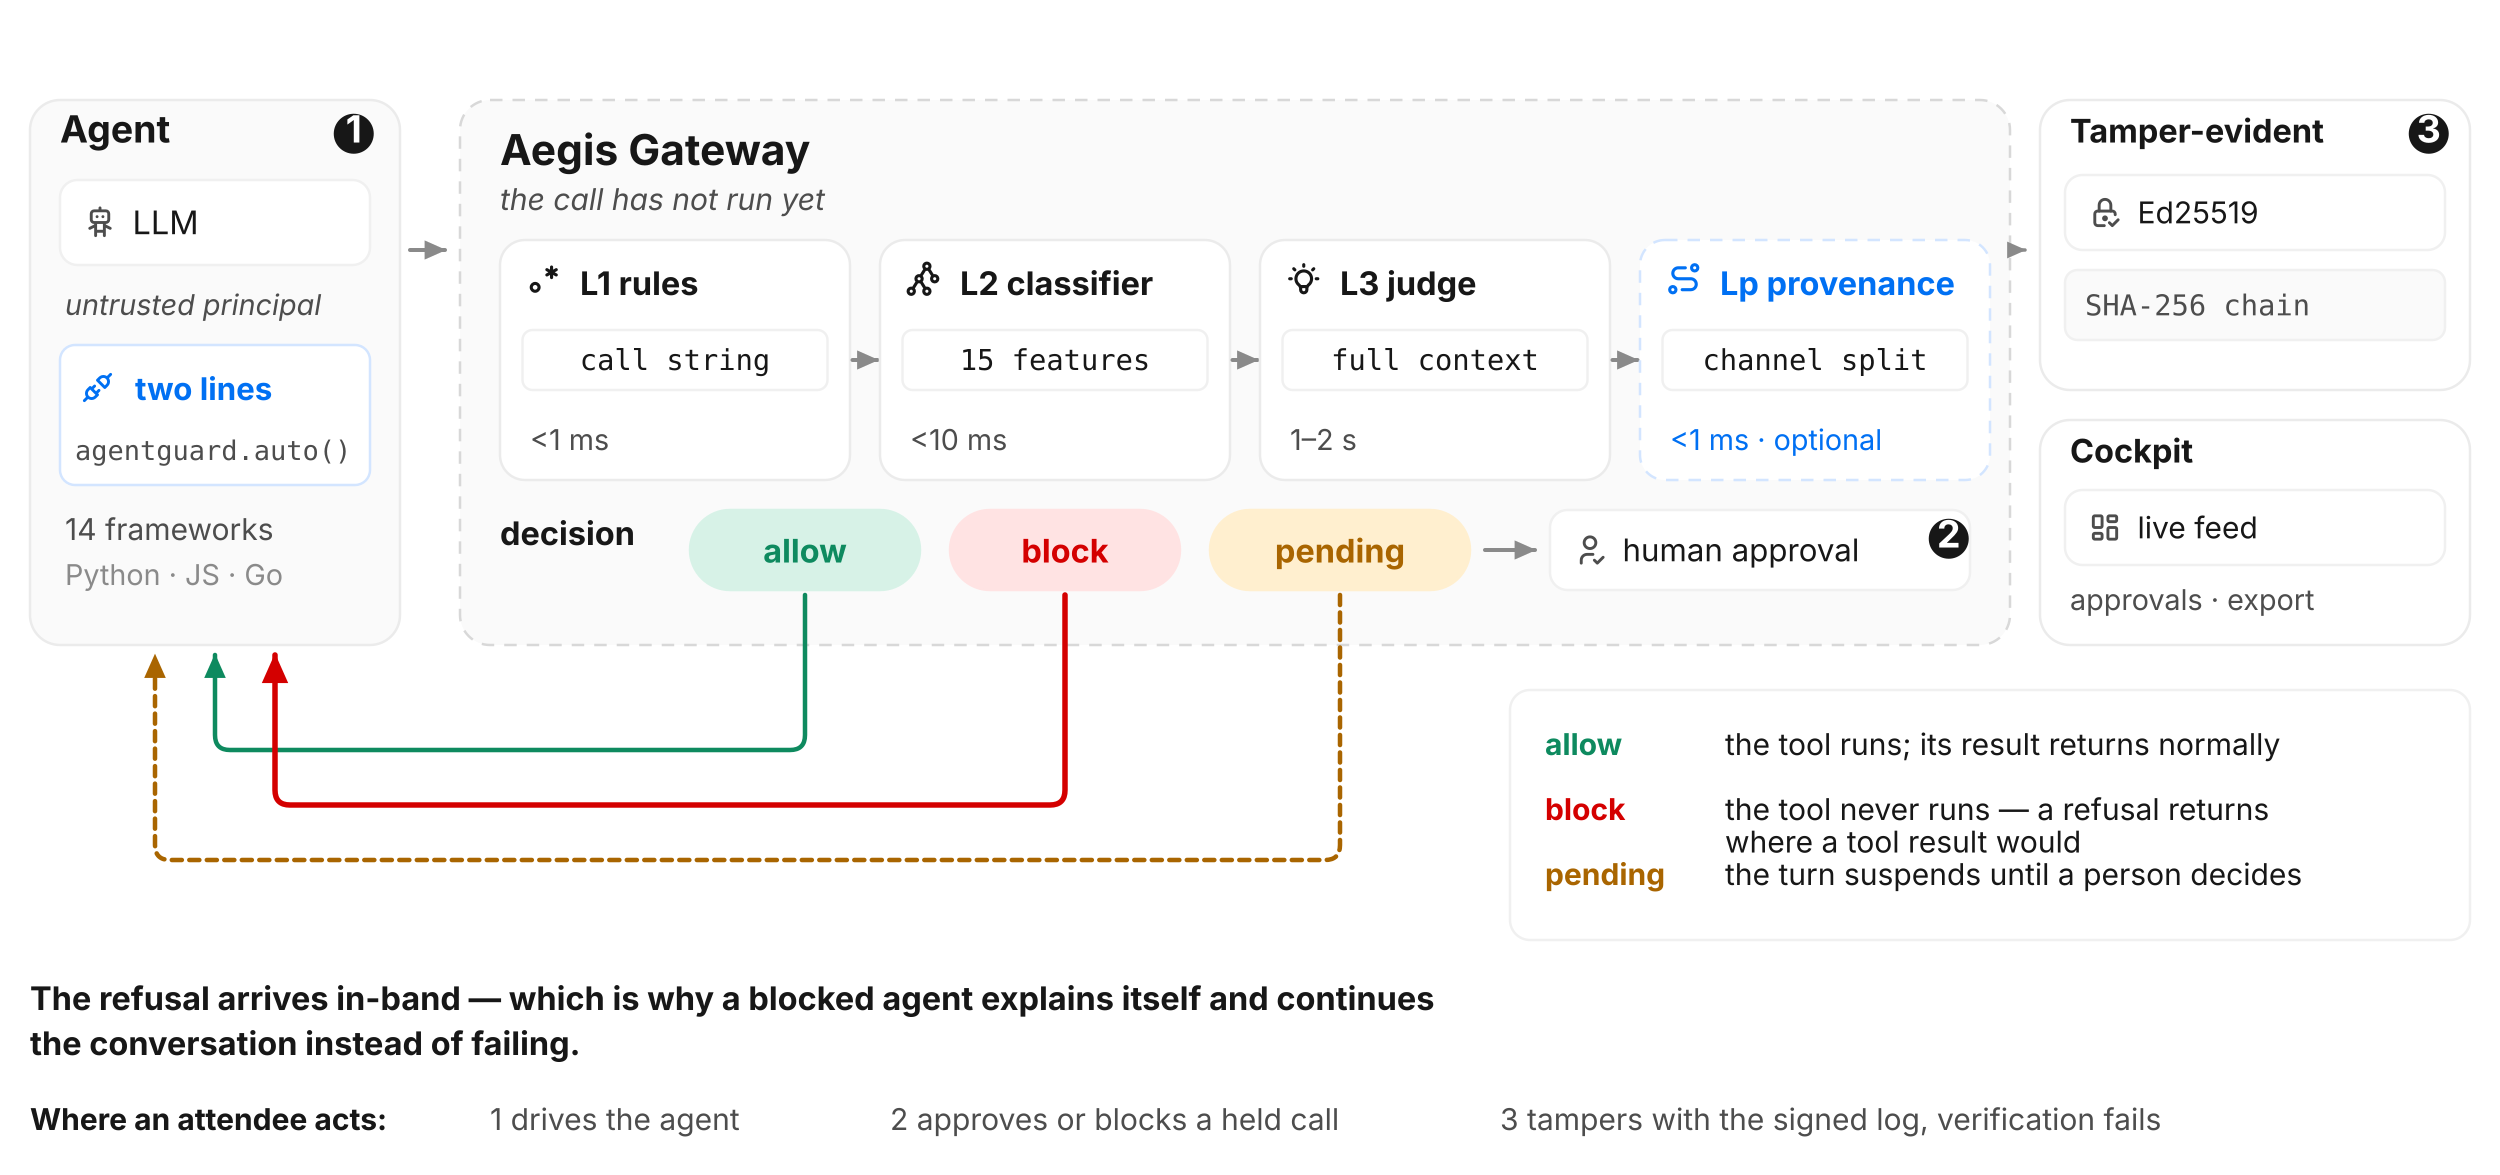
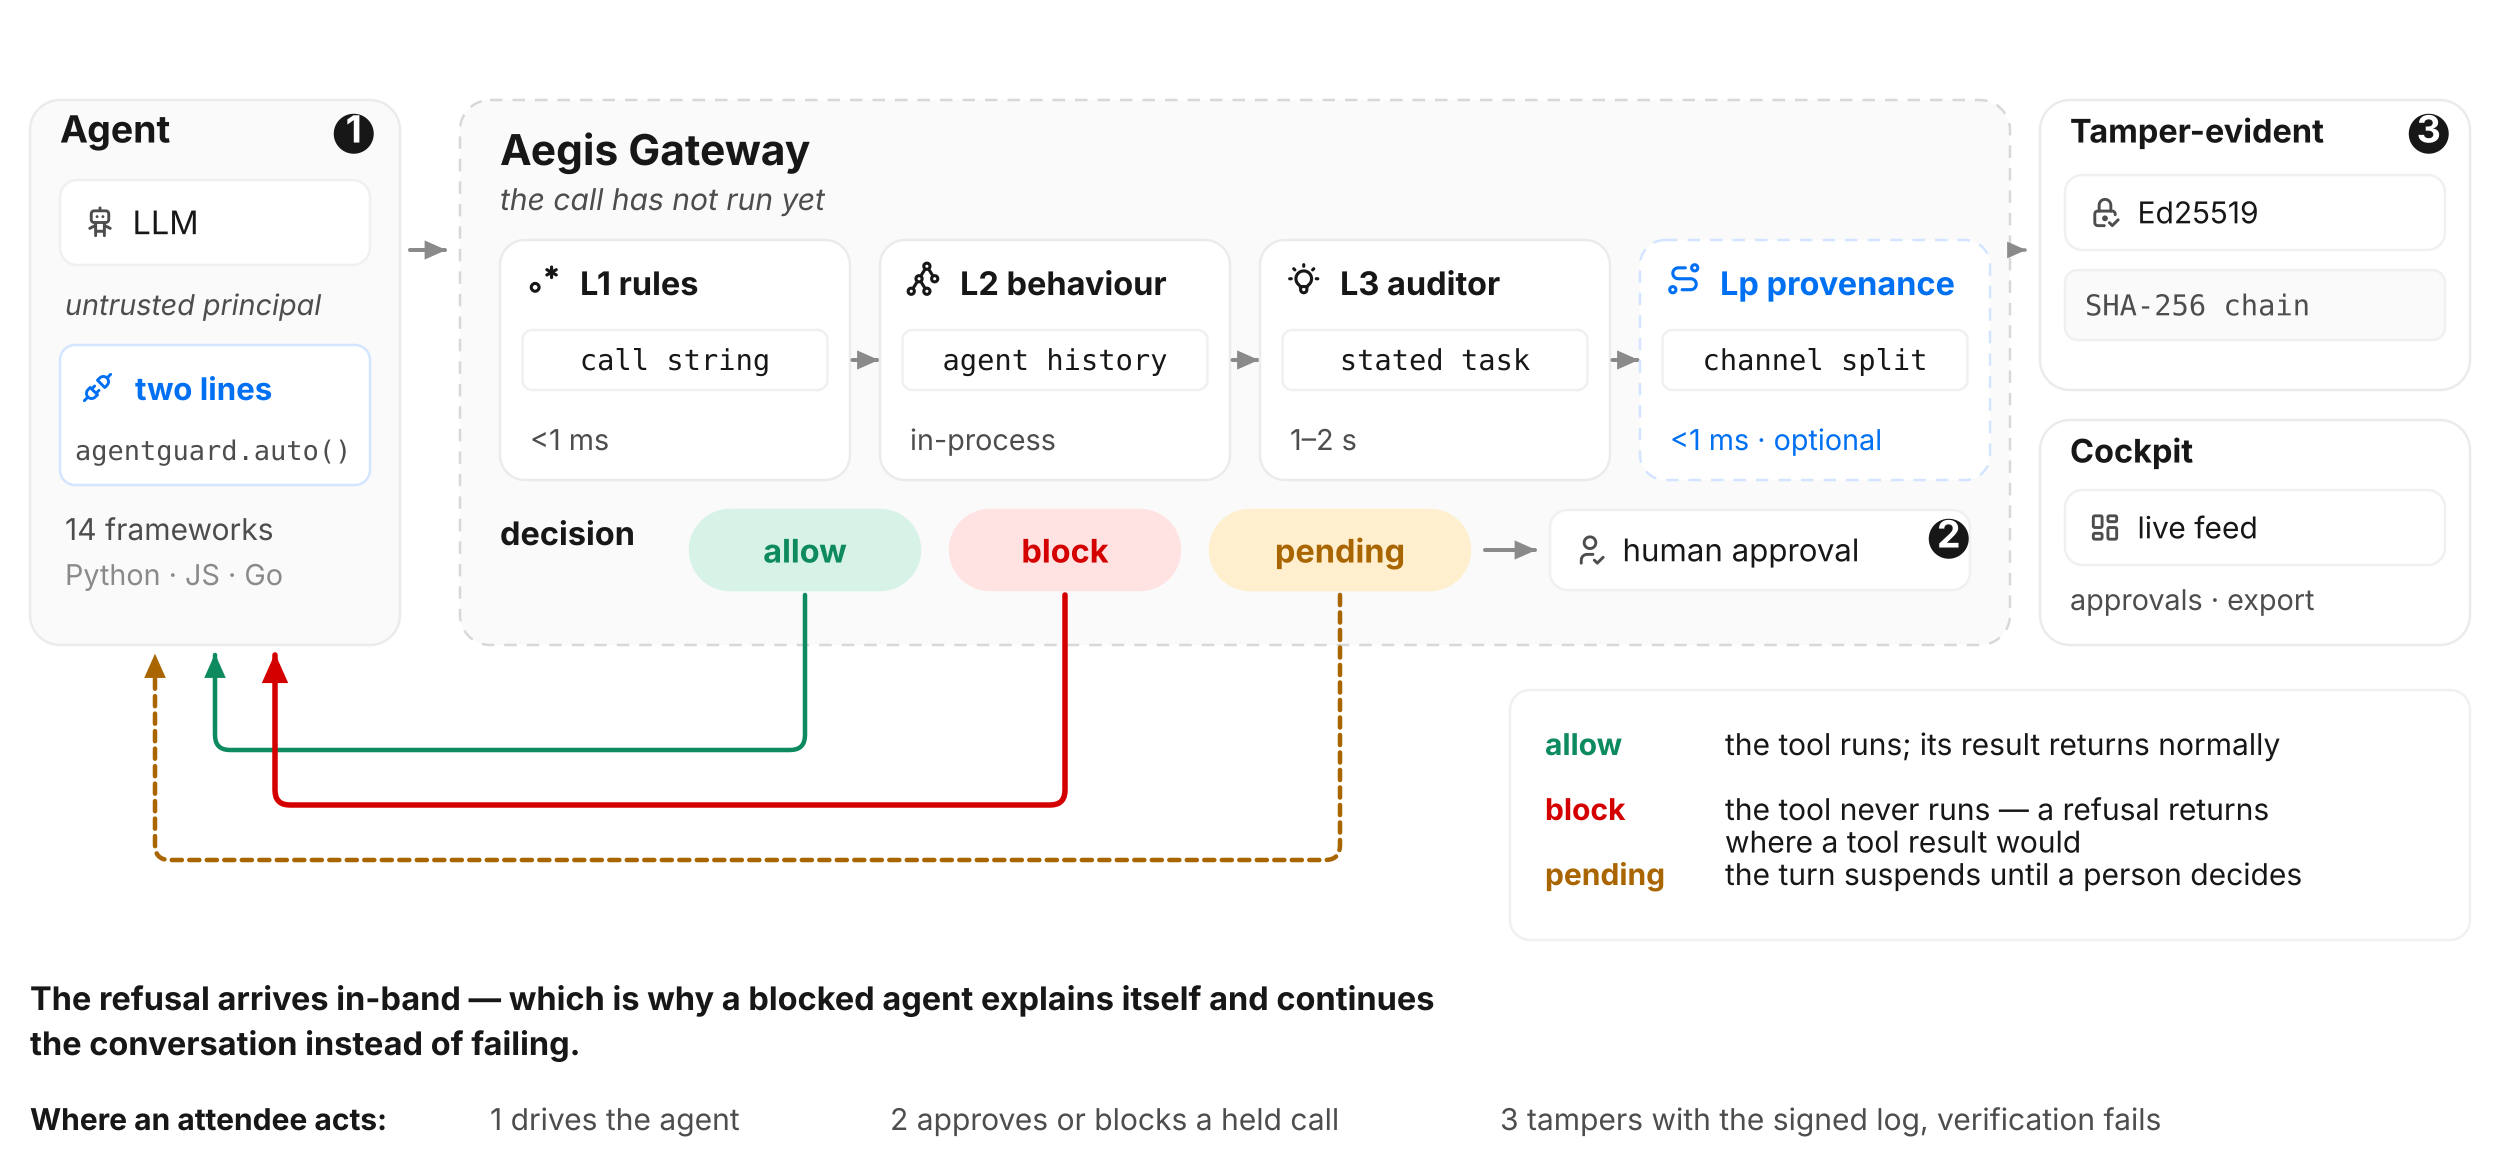
<svg xmlns="http://www.w3.org/2000/svg" width="1000" height="470" viewBox="0 0 1000 470" font-family="Geist, Inter, 'SF Pro Text', 'Helvetica Neue', Helvetica, Arial, sans-serif">
  <defs>
    <marker id="ah" viewBox="0 0 10 10" refX="8.5" refY="5" markerWidth="6" markerHeight="6" orient="auto-start-reverse">
      <path d="M0,1 L9,5 L0,9 z" fill="context-stroke" />
    </marker>
    <filter id="sh" x="-20%" y="-20%" width="140%" height="140%">
      <feDropShadow dx="0" dy="1.5" stdDeviation="2.5" flood-color="#0F172A" flood-opacity="0.07" />
    </filter>
  </defs>
  <rect width="1000" height="470" fill="#FFFFFF" />
  <rect x="12" y="40" width="148" height="218" rx="12" fill="#FAFAFA" stroke="#EBEBEB" stroke-width="1.0" />
  <text x="24" y="57" font-size="15" fill="#171717" font-weight="bold" text-anchor="start" font-family="Geist, Inter, 'SF Pro Text', 'Helvetica Neue', Helvetica, Arial, sans-serif">Agent</text>
  <rect x="24" y="72" width="124" height="34" rx="7" fill="#FFFFFF" stroke="#F0F0F0" stroke-width="1.0" />
  <g transform="translate(33,82.0)">
    <svg width="14" height="14" overflow="visible">
      <svg viewBox="0 0 24 24" width="100%" height="100%" preserveAspectRatio="xMidYMid meet">
        <path fill="none" stroke="#4D4D4D" stroke-linecap="round" stroke-linejoin="round" stroke-width="2" d="M6 6a2 2 0 0 1 2-2h8a2 2 0 0 1 2 2v4a2 2 0 0 1-2 2H8a2 2 0 0 1-2-2zm6-4v2m-3 8v9m6-9v9M5 16l4-2m6 0l4 2M9 18h6M10 8v.01M14 8v.01" />
      </svg>
    </svg>
  </g>
  <text x="53" y="93.68" font-size="13" fill="#171717" font-weight="normal" text-anchor="start" font-family="Geist, Inter, 'SF Pro Text', 'Helvetica Neue', Helvetica, Arial, sans-serif">LLM</text>
  <text x="26" y="126" font-size="11.5" fill="#4D4D4D" font-weight="normal" text-anchor="start" font-family="Geist, Inter, 'SF Pro Text', 'Helvetica Neue', Helvetica, Arial, sans-serif" font-style="italic">untrusted principal</text>
  <rect x="24" y="138" width="124" height="56" rx="6" fill="#FFFFFF" stroke="#D3E5FF" stroke-width="1.0" />
  <g transform="translate(32,148)">
    <svg width="14" height="14" overflow="visible">
      <svg viewBox="0 0 24 24" width="100%" height="100%" preserveAspectRatio="xMidYMid meet">
        <path fill="none" stroke="#0070F3" stroke-linecap="round" stroke-linejoin="round" stroke-width="2" d="m7 12l5 5l-1.5 1.5a3.536 3.536 0 1 1-5-5zm10 0l-5-5l1.5-1.5a3.536 3.536 0 1 1 5 5zM3 21l2.5-2.5m13-13L21 3m-11 8l-2 2m5 1l-2 2" />
      </svg>
    </svg>
  </g>
  <text x="54" y="160" font-size="12.5" fill="#0070F3" font-weight="bold" text-anchor="start" font-family="Geist, Inter, 'SF Pro Text', 'Helvetica Neue', Helvetica, Arial, sans-serif">two lines</text>
  <text x="30" y="184" font-size="10.8" fill="#4D4D4D" font-weight="normal" text-anchor="start" font-family="'Geist Mono', 'SFMono-Regular', Menlo, Consolas, monospace">agentguard.auto()</text>
  <text x="26" y="216" font-size="12" fill="#4D4D4D" font-weight="normal" text-anchor="start" font-family="Geist, Inter, 'SF Pro Text', 'Helvetica Neue', Helvetica, Arial, sans-serif">14 frameworks</text>
  <text x="26" y="234" font-size="11.5" fill="#8A8A8A" font-weight="normal" text-anchor="start" font-family="Geist, Inter, 'SF Pro Text', 'Helvetica Neue', Helvetica, Arial, sans-serif">Python · JS · Go</text>
  <rect x="134" y="46" width="15" height="15" rx="7.5" fill="#171717" stroke="#171717" stroke-width="1.0" />
  <text x="141.5" y="57" font-size="15" fill="#FFFFFF" font-weight="bold" text-anchor="middle" font-family="Geist, Inter, 'SF Pro Text', 'Helvetica Neue', Helvetica, Arial, sans-serif">1</text>
  <line x1="164" y1="100" x2="178" y2="100" stroke="#8A8A8A" stroke-width="1.6" stroke-linecap="round" marker-end="url(#ah)" />
  <rect x="184" y="40" width="620" height="218" rx="12" fill="#FAFAFA" stroke="#D8D8D8" stroke-width="1.0" stroke-dasharray="5 4" />
  <text x="200" y="66" font-size="17" fill="#171717" font-weight="bold" text-anchor="start" font-family="Geist, Inter, 'SF Pro Text', 'Helvetica Neue', Helvetica, Arial, sans-serif">Aegis Gateway</text>
  <text x="200" y="84" font-size="12" fill="#4D4D4D" font-weight="normal" text-anchor="start" font-family="Geist, Inter, 'SF Pro Text', 'Helvetica Neue', Helvetica, Arial, sans-serif" font-style="italic">the call has not run yet</text>
  <rect x="200" y="96" width="140" height="96" rx="10" fill="#FFFFFF" stroke="#EBEBEB" stroke-width="1.0" />
  <g transform="translate(210,104)">
    <svg width="15" height="15" overflow="visible">
      <svg viewBox="0 0 24 24" width="100%" height="100%" preserveAspectRatio="xMidYMid meet">
        <path fill="none" stroke="#171717" stroke-linecap="round" stroke-linejoin="round" stroke-width="2" d="M6.5 15a2.5 2.5 0 1 1 0 5a2.5 2.5 0 0 1 0-5M17 7.875l3-1.687m-3 1.687v3.375m0-3.375l-3-1.687m3 1.687l3 1.688M17 4.5v3.375m0 0l-3 1.688" />
      </svg>
    </svg>
  </g>
  <text x="232" y="118" font-size="13" fill="#171717" font-weight="bold" text-anchor="start" font-family="Geist, Inter, 'SF Pro Text', 'Helvetica Neue', Helvetica, Arial, sans-serif">L1  rules</text>
  <rect x="209" y="132" width="122" height="24" rx="4" fill="#FFFFFF" stroke="#F0F0F0" stroke-width="1.0" />
  <text x="270.0" y="148" font-size="11.5" fill="#171717" font-weight="normal" text-anchor="middle" font-family="'Geist Mono', 'SFMono-Regular', Menlo, Consolas, monospace">call string</text>
  <text x="212" y="180" font-size="11.5" fill="#4D4D4D" font-weight="normal" text-anchor="start" font-family="Geist, Inter, 'SF Pro Text', 'Helvetica Neue', Helvetica, Arial, sans-serif">&lt;1 ms</text>
  <line x1="341" y1="144" x2="351" y2="144" stroke="#8A8A8A" stroke-width="1.6" stroke-linecap="round" marker-end="url(#ah)" />
  <rect x="352" y="96" width="140" height="96" rx="10" fill="#FFFFFF" stroke="#EBEBEB" stroke-width="1.0" />
  <g transform="translate(362,104)">
    <svg width="15" height="15" overflow="visible">
      <svg viewBox="0 0 24 24" width="100%" height="100%" preserveAspectRatio="xMidYMid meet">
        <path fill="none" stroke="#171717" stroke-linecap="round" stroke-linejoin="round" stroke-width="2" d="M6 20a2 2 0 1 0-4 0a2 2 0 0 0 4 0M16 4a2 2 0 1 0-4 0a2 2 0 0 0 4 0m0 16a2 2 0 1 0-4 0a2 2 0 0 0 4 0m-5-8a2 2 0 1 0-4 0a2 2 0 0 0 4 0m10 0a2 2 0 1 0-4 0a2 2 0 0 0 4 0M5.058 18.306l2.88-4.606m2.123-3.397l2.877-4.604m-2.873 8.006l2.876 4.6M15.063 5.7l2.881 4.61" />
      </svg>
    </svg>
  </g>
-   <text x="384" y="118" font-size="13" fill="#171717" font-weight="bold" text-anchor="start" font-family="Geist, Inter, 'SF Pro Text', 'Helvetica Neue', Helvetica, Arial, sans-serif">L2  classifier</text>
+   <text x="384" y="118" font-size="13" fill="#171717" font-weight="bold" text-anchor="start" font-family="Geist, Inter, 'SF Pro Text', 'Helvetica Neue', Helvetica, Arial, sans-serif">L2  behaviour</text>
  <rect x="361" y="132" width="122" height="24" rx="4" fill="#FFFFFF" stroke="#F0F0F0" stroke-width="1.0" />
-   <text x="422.0" y="148" font-size="11.5" fill="#171717" font-weight="normal" text-anchor="middle" font-family="'Geist Mono', 'SFMono-Regular', Menlo, Consolas, monospace">15 features</text>
-   <text x="364" y="180" font-size="11.5" fill="#4D4D4D" font-weight="normal" text-anchor="start" font-family="Geist, Inter, 'SF Pro Text', 'Helvetica Neue', Helvetica, Arial, sans-serif">&lt;10 ms</text>
+   <text x="422.0" y="148" font-size="11.5" fill="#171717" font-weight="normal" text-anchor="middle" font-family="'Geist Mono', 'SFMono-Regular', Menlo, Consolas, monospace">agent history</text>
+   <text x="364" y="180" font-size="11.5" fill="#4D4D4D" font-weight="normal" text-anchor="start" font-family="Geist, Inter, 'SF Pro Text', 'Helvetica Neue', Helvetica, Arial, sans-serif">in-process</text>
  <line x1="493" y1="144" x2="503" y2="144" stroke="#8A8A8A" stroke-width="1.6" stroke-linecap="round" marker-end="url(#ah)" />
  <rect x="504" y="96" width="140" height="96" rx="10" fill="#FFFFFF" stroke="#EBEBEB" stroke-width="1.0" />
  <g transform="translate(514,104)">
    <svg width="15" height="15" overflow="visible">
      <svg viewBox="0 0 24 24" width="100%" height="100%" preserveAspectRatio="xMidYMid meet">
        <path fill="none" stroke="#171717" stroke-linecap="round" stroke-linejoin="round" stroke-width="2" d="M3 12h1m8-9v1m8 8h1M5.6 5.6l.7.7m12.1-.7l-.7.7M9 16a5 5 0 1 1 6 0a3.5 3.5 0 0 0-1 3a2 2 0 0 1-4 0a3.5 3.5 0 0 0-1-3m.7 1h4.6" />
      </svg>
    </svg>
  </g>
-   <text x="536" y="118" font-size="13" fill="#171717" font-weight="bold" text-anchor="start" font-family="Geist, Inter, 'SF Pro Text', 'Helvetica Neue', Helvetica, Arial, sans-serif">L3  judge</text>
+   <text x="536" y="118" font-size="13" fill="#171717" font-weight="bold" text-anchor="start" font-family="Geist, Inter, 'SF Pro Text', 'Helvetica Neue', Helvetica, Arial, sans-serif">L3  auditor</text>
  <rect x="513" y="132" width="122" height="24" rx="4" fill="#FFFFFF" stroke="#F0F0F0" stroke-width="1.0" />
-   <text x="574.0" y="148" font-size="11.5" fill="#171717" font-weight="normal" text-anchor="middle" font-family="'Geist Mono', 'SFMono-Regular', Menlo, Consolas, monospace">full context</text>
+   <text x="574.0" y="148" font-size="11.5" fill="#171717" font-weight="normal" text-anchor="middle" font-family="'Geist Mono', 'SFMono-Regular', Menlo, Consolas, monospace">stated task</text>
  <text x="516" y="180" font-size="11.5" fill="#4D4D4D" font-weight="normal" text-anchor="start" font-family="Geist, Inter, 'SF Pro Text', 'Helvetica Neue', Helvetica, Arial, sans-serif">1–2 s</text>
  <line x1="645" y1="144" x2="655" y2="144" stroke="#8A8A8A" stroke-width="1.6" stroke-linecap="round" marker-end="url(#ah)" />
  <rect x="656" y="96" width="140" height="96" rx="10" fill="#FFFFFF" stroke="#D3E5FF" stroke-width="1.0" stroke-dasharray="5 4" />
  <g transform="translate(666,104)">
    <svg width="15" height="15" overflow="visible">
      <svg viewBox="0 0 24 24" width="100%" height="100%" preserveAspectRatio="xMidYMid meet">
        <path fill="none" stroke="#0070F3" stroke-linecap="round" stroke-linejoin="round" stroke-width="2" d="M3 19a2 2 0 1 0 4 0a2 2 0 0 0-4 0M19 7a2 2 0 1 0 0-4a2 2 0 0 0 0 4m-8 12h5.5a3.5 3.5 0 0 0 0-7h-8a3.5 3.5 0 0 1 0-7H13" />
      </svg>
    </svg>
  </g>
  <text x="688" y="118" font-size="13" fill="#0070F3" font-weight="bold" text-anchor="start" font-family="Geist, Inter, 'SF Pro Text', 'Helvetica Neue', Helvetica, Arial, sans-serif">Lp  provenance</text>
  <rect x="665" y="132" width="122" height="24" rx="4" fill="#FFFFFF" stroke="#F0F0F0" stroke-width="1.0" />
  <text x="726.0" y="148" font-size="11.5" fill="#171717" font-weight="normal" text-anchor="middle" font-family="'Geist Mono', 'SFMono-Regular', Menlo, Consolas, monospace">channel split</text>
  <text x="668" y="180" font-size="11.5" fill="#0070F3" font-weight="normal" text-anchor="start" font-family="Geist, Inter, 'SF Pro Text', 'Helvetica Neue', Helvetica, Arial, sans-serif">&lt;1 ms · optional</text>
  <text x="200" y="218" font-size="13" fill="#171717" font-weight="bold" text-anchor="start" font-family="Geist, Inter, 'SF Pro Text', 'Helvetica Neue', Helvetica, Arial, sans-serif">decision</text>
  <rect x="276" y="204" width="92" height="32" rx="16" fill="#D7F2E7" stroke="#D7F2E7" stroke-width="1.0" />
  <text x="322.0" y="225" font-size="13" fill="#0E8A5F" font-weight="bold" text-anchor="middle" font-family="Geist, Inter, 'SF Pro Text', 'Helvetica Neue', Helvetica, Arial, sans-serif">allow</text>
  <rect x="380" y="204" width="92" height="32" rx="16" fill="#FFE3E3" stroke="#FFE3E3" stroke-width="1.0" />
  <text x="426.0" y="225" font-size="13" fill="#D40000" font-weight="bold" text-anchor="middle" font-family="Geist, Inter, 'SF Pro Text', 'Helvetica Neue', Helvetica, Arial, sans-serif">block</text>
  <rect x="484" y="204" width="104" height="32" rx="16" fill="#FFEFCF" stroke="#FFEFCF" stroke-width="1.0" />
  <text x="536.0" y="225" font-size="13" fill="#A96500" font-weight="bold" text-anchor="middle" font-family="Geist, Inter, 'SF Pro Text', 'Helvetica Neue', Helvetica, Arial, sans-serif">pending</text>
  <line x1="594" y1="220" x2="614" y2="220" stroke="#8A8A8A" stroke-width="1.6" stroke-linecap="round" marker-end="url(#ah)" />
  <rect x="620" y="204" width="168" height="32" rx="7" fill="#FFFFFF" stroke="#F0F0F0" stroke-width="1.0" />
  <g transform="translate(629,213.0)">
    <svg width="14" height="14" overflow="visible">
      <svg viewBox="0 0 24 24" width="100%" height="100%" preserveAspectRatio="xMidYMid meet">
        <path fill="none" stroke="#4D4D4D" stroke-linecap="round" stroke-linejoin="round" stroke-width="2" d="M8 7a4 4 0 1 0 8 0a4 4 0 0 0-8 0M6 21v-2a4 4 0 0 1 4-4h4m1 4l2 2l4-4" />
      </svg>
    </svg>
  </g>
  <text x="649" y="224.5" font-size="12.5" fill="#171717" font-weight="normal" text-anchor="start" font-family="Geist, Inter, 'SF Pro Text', 'Helvetica Neue', Helvetica, Arial, sans-serif">human approval</text>
  <rect x="772" y="208" width="15" height="15" rx="7.5" fill="#171717" stroke="#171717" stroke-width="1.0" />
  <text x="779.5" y="219" font-size="15" fill="#FFFFFF" font-weight="bold" text-anchor="middle" font-family="Geist, Inter, 'SF Pro Text', 'Helvetica Neue', Helvetica, Arial, sans-serif">2</text>
  <path d="M 322,238 L 322.0,294.0 Q 322,300 316.0,300.0 L 92.0,300.0 Q 86,300 86.0,294.0 L 86,262" fill="none" stroke="#0E8A5F" stroke-width="1.8" stroke-linecap="round" stroke-linejoin="round" marker-end="url(#ah)" />
  <path d="M 426,238 L 426.0,316.0 Q 426,322 420.0,322.0 L 116.0,322.0 Q 110,322 110.0,316.0 L 110,262" fill="none" stroke="#D40000" stroke-width="2.2" stroke-linecap="round" stroke-linejoin="round" marker-end="url(#ah)" />
  <path d="M 536,238 L 536.0,338.0 Q 536,344 530.0,344.0 L 68.0,344.0 Q 62,344 62.0,338.0 L 62,262" fill="none" stroke="#A96500" stroke-width="1.8" stroke-linecap="round" stroke-linejoin="round" stroke-dasharray="4 3" marker-end="url(#ah)" />
  <rect x="604" y="276" width="384" height="100" rx="8" fill="#FFFFFF" stroke="#F0F0F0" stroke-width="1.0" />
  <text x="618" y="302" font-size="12" fill="#0E8A5F" font-weight="bold" text-anchor="start" font-family="Geist, Inter, 'SF Pro Text', 'Helvetica Neue', Helvetica, Arial, sans-serif">allow</text>
  <text x="690" y="302" font-size="12" fill="#171717" font-weight="normal" text-anchor="start" font-family="Geist, Inter, 'SF Pro Text', 'Helvetica Neue', Helvetica, Arial, sans-serif">the tool runs; its result returns normally</text>
  <text x="618" y="328" font-size="12" fill="#D40000" font-weight="bold" text-anchor="start" font-family="Geist, Inter, 'SF Pro Text', 'Helvetica Neue', Helvetica, Arial, sans-serif">block</text>
  <text x="690" y="328" font-size="12" fill="#171717" font-weight="normal" text-anchor="start" font-family="Geist, Inter, 'SF Pro Text', 'Helvetica Neue', Helvetica, Arial, sans-serif">the tool never runs — a refusal returns</text>
  <text x="618" y="354" font-size="12" fill="#A96500" font-weight="bold" text-anchor="start" font-family="Geist, Inter, 'SF Pro Text', 'Helvetica Neue', Helvetica, Arial, sans-serif">pending</text>
  <text x="690" y="354" font-size="12" fill="#171717" font-weight="normal" text-anchor="start" font-family="Geist, Inter, 'SF Pro Text', 'Helvetica Neue', Helvetica, Arial, sans-serif">the turn suspends until a person decides</text>
  <text x="690" y="341" font-size="12" fill="#171717" font-weight="normal" text-anchor="start" font-family="Geist, Inter, 'SF Pro Text', 'Helvetica Neue', Helvetica, Arial, sans-serif">where a tool result would</text>
  <text x="12" y="404" font-size="13" fill="#171717" font-weight="bold" text-anchor="start" font-family="Geist, Inter, 'SF Pro Text', 'Helvetica Neue', Helvetica, Arial, sans-serif">The refusal arrives in-band — which is why a blocked agent explains itself and continues</text>
  <text x="12" y="422" font-size="13" fill="#171717" font-weight="bold" text-anchor="start" font-family="Geist, Inter, 'SF Pro Text', 'Helvetica Neue', Helvetica, Arial, sans-serif">the conversation instead of failing.</text>
  <line x1="808" y1="100" x2="810" y2="100" stroke="#8A8A8A" stroke-width="1.4" stroke-linecap="round" stroke-dasharray="4 3" marker-end="url(#ah)" />
  <rect x="816" y="40" width="172" height="116" rx="12" fill="#FFFFFF" stroke="#EBEBEB" stroke-width="1.0" />
  <text x="828" y="57" font-size="13" fill="#171717" font-weight="bold" text-anchor="start" font-family="Geist, Inter, 'SF Pro Text', 'Helvetica Neue', Helvetica, Arial, sans-serif">Tamper-evident</text>
  <rect x="826" y="70" width="152" height="30" rx="7" fill="#FFFFFF" stroke="#F0F0F0" stroke-width="1.0" />
  <g transform="translate(835,78.0)">
    <svg width="14" height="14" overflow="visible">
      <svg viewBox="0 0 24 24" width="100%" height="100%" preserveAspectRatio="xMidYMid meet">
        <g fill="none" stroke="#4D4D4D" stroke-linecap="round" stroke-linejoin="round" stroke-width="2">
          <path d="M11.5 21H7a2 2 0 0 1-2-2v-6a2 2 0 0 1 2-2h10a2 2 0 0 1 2 2v.5" />
          <path d="M11 16a1 1 0 1 0 2 0a1 1 0 0 0-2 0m-3-5V7a4 4 0 1 1 8 0v4m-1 8l2 2l4-4" />
        </g>
      </svg>
    </svg>
  </g>
  <text x="855" y="89.32" font-size="12" fill="#171717" font-weight="normal" text-anchor="start" font-family="Geist, Inter, 'SF Pro Text', 'Helvetica Neue', Helvetica, Arial, sans-serif">Ed25519</text>
  <rect x="826" y="108" width="152" height="28" rx="5" fill="#FAFAFA" stroke="#F0F0F0" stroke-width="1.0" />
  <text x="834" y="126.14" font-size="11.5" fill="#4D4D4D" font-weight="normal" text-anchor="start" font-family="'Geist Mono', 'SFMono-Regular', Menlo, Consolas, monospace">SHA-256 chain</text>
  <rect x="964" y="46" width="15" height="15" rx="7.5" fill="#171717" stroke="#171717" stroke-width="1.0" />
  <text x="971.5" y="57" font-size="15" fill="#FFFFFF" font-weight="bold" text-anchor="middle" font-family="Geist, Inter, 'SF Pro Text', 'Helvetica Neue', Helvetica, Arial, sans-serif">3</text>
  <rect x="816" y="168" width="172" height="90" rx="12" fill="#FFFFFF" stroke="#EBEBEB" stroke-width="1.0" />
  <text x="828" y="185" font-size="13" fill="#171717" font-weight="bold" text-anchor="start" font-family="Geist, Inter, 'SF Pro Text', 'Helvetica Neue', Helvetica, Arial, sans-serif">Cockpit</text>
  <rect x="826" y="196" width="152" height="30" rx="7" fill="#FFFFFF" stroke="#F0F0F0" stroke-width="1.0" />
  <g transform="translate(835,204.0)">
    <svg width="14" height="14" overflow="visible">
      <svg viewBox="0 0 24 24" width="100%" height="100%" preserveAspectRatio="xMidYMid meet">
        <path fill="none" stroke="#4D4D4D" stroke-linecap="round" stroke-linejoin="round" stroke-width="2" d="M5 4h4a1 1 0 0 1 1 1v6a1 1 0 0 1-1 1H5a1 1 0 0 1-1-1V5a1 1 0 0 1 1-1m0 12h4a1 1 0 0 1 1 1v2a1 1 0 0 1-1 1H5a1 1 0 0 1-1-1v-2a1 1 0 0 1 1-1m10-4h4a1 1 0 0 1 1 1v6a1 1 0 0 1-1 1h-4a1 1 0 0 1-1-1v-6a1 1 0 0 1 1-1m0-8h4a1 1 0 0 1 1 1v2a1 1 0 0 1-1 1h-4a1 1 0 0 1-1-1V5a1 1 0 0 1 1-1" />
      </svg>
    </svg>
  </g>
  <text x="855" y="215.32" font-size="12" fill="#171717" font-weight="normal" text-anchor="start" font-family="Geist, Inter, 'SF Pro Text', 'Helvetica Neue', Helvetica, Arial, sans-serif">live feed</text>
  <text x="828" y="244" font-size="11.5" fill="#4D4D4D" font-weight="normal" text-anchor="start" font-family="Geist, Inter, 'SF Pro Text', 'Helvetica Neue', Helvetica, Arial, sans-serif">approvals · export</text>
  <text x="12" y="452" font-size="12" fill="#171717" font-weight="bold" text-anchor="start" font-family="Geist, Inter, 'SF Pro Text', 'Helvetica Neue', Helvetica, Arial, sans-serif">Where an attendee acts:</text>
  <text x="196" y="452" font-size="12" fill="#4D4D4D" font-weight="normal" text-anchor="start" font-family="Geist, Inter, 'SF Pro Text', 'Helvetica Neue', Helvetica, Arial, sans-serif">1  drives the agent</text>
  <text x="356" y="452" font-size="12" fill="#4D4D4D" font-weight="normal" text-anchor="start" font-family="Geist, Inter, 'SF Pro Text', 'Helvetica Neue', Helvetica, Arial, sans-serif">2  approves or blocks a held call</text>
  <text x="600" y="452" font-size="12" fill="#4D4D4D" font-weight="normal" text-anchor="start" font-family="Geist, Inter, 'SF Pro Text', 'Helvetica Neue', Helvetica, Arial, sans-serif">3  tampers with the signed log, verification fails</text>
</svg>
